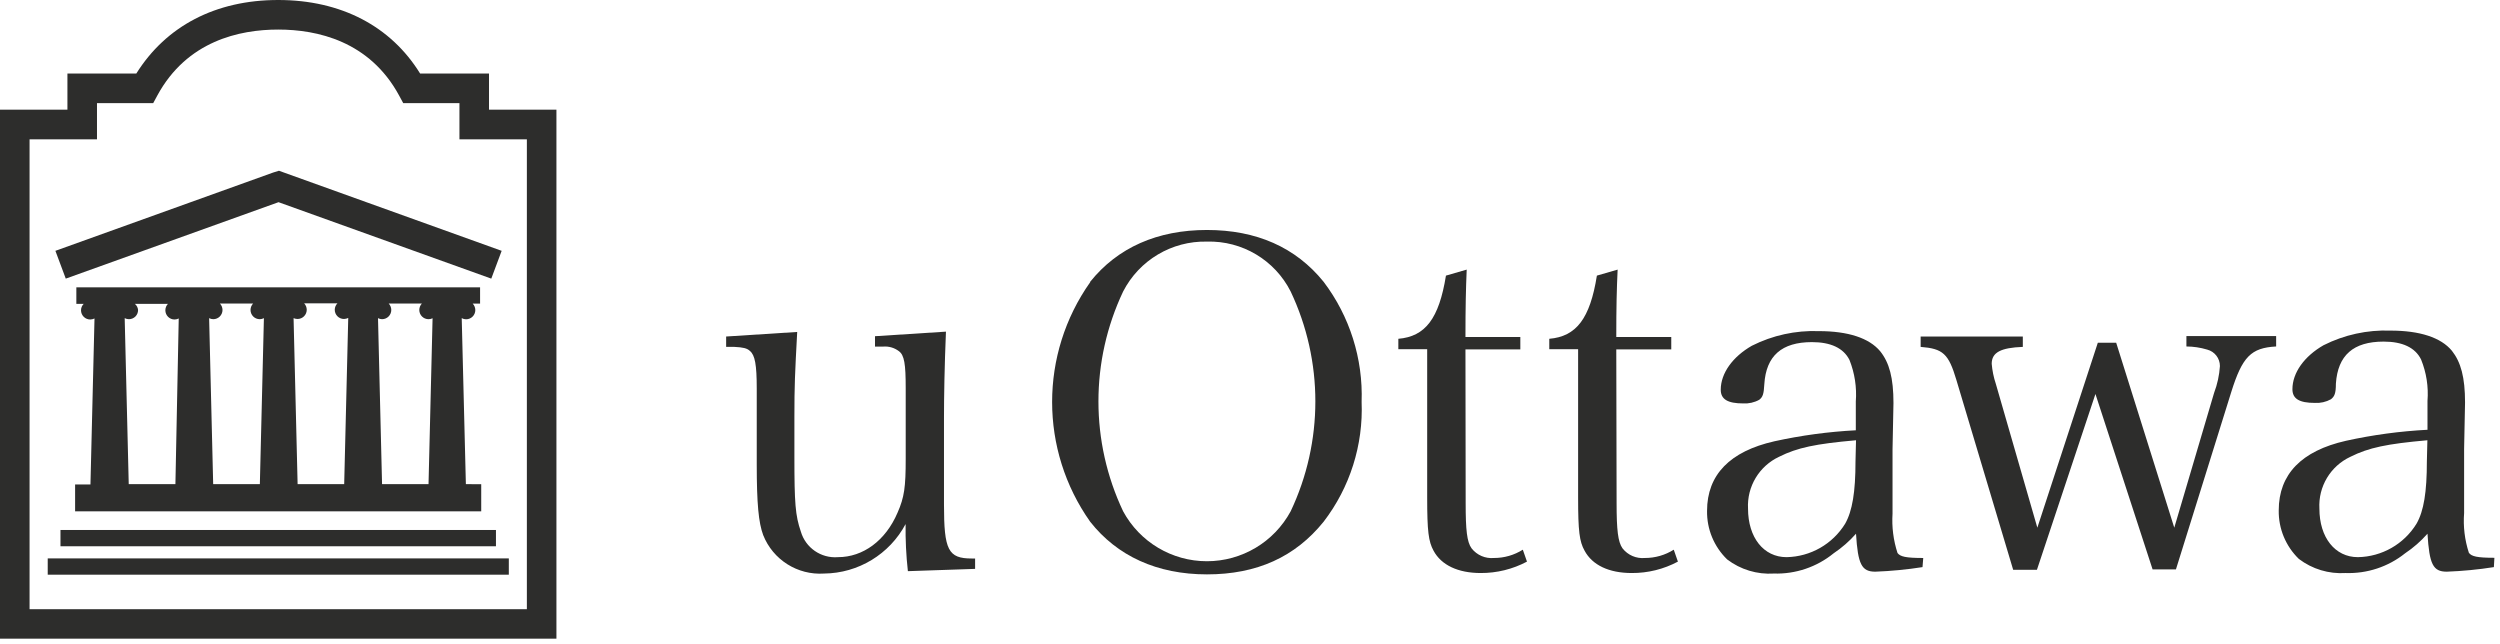
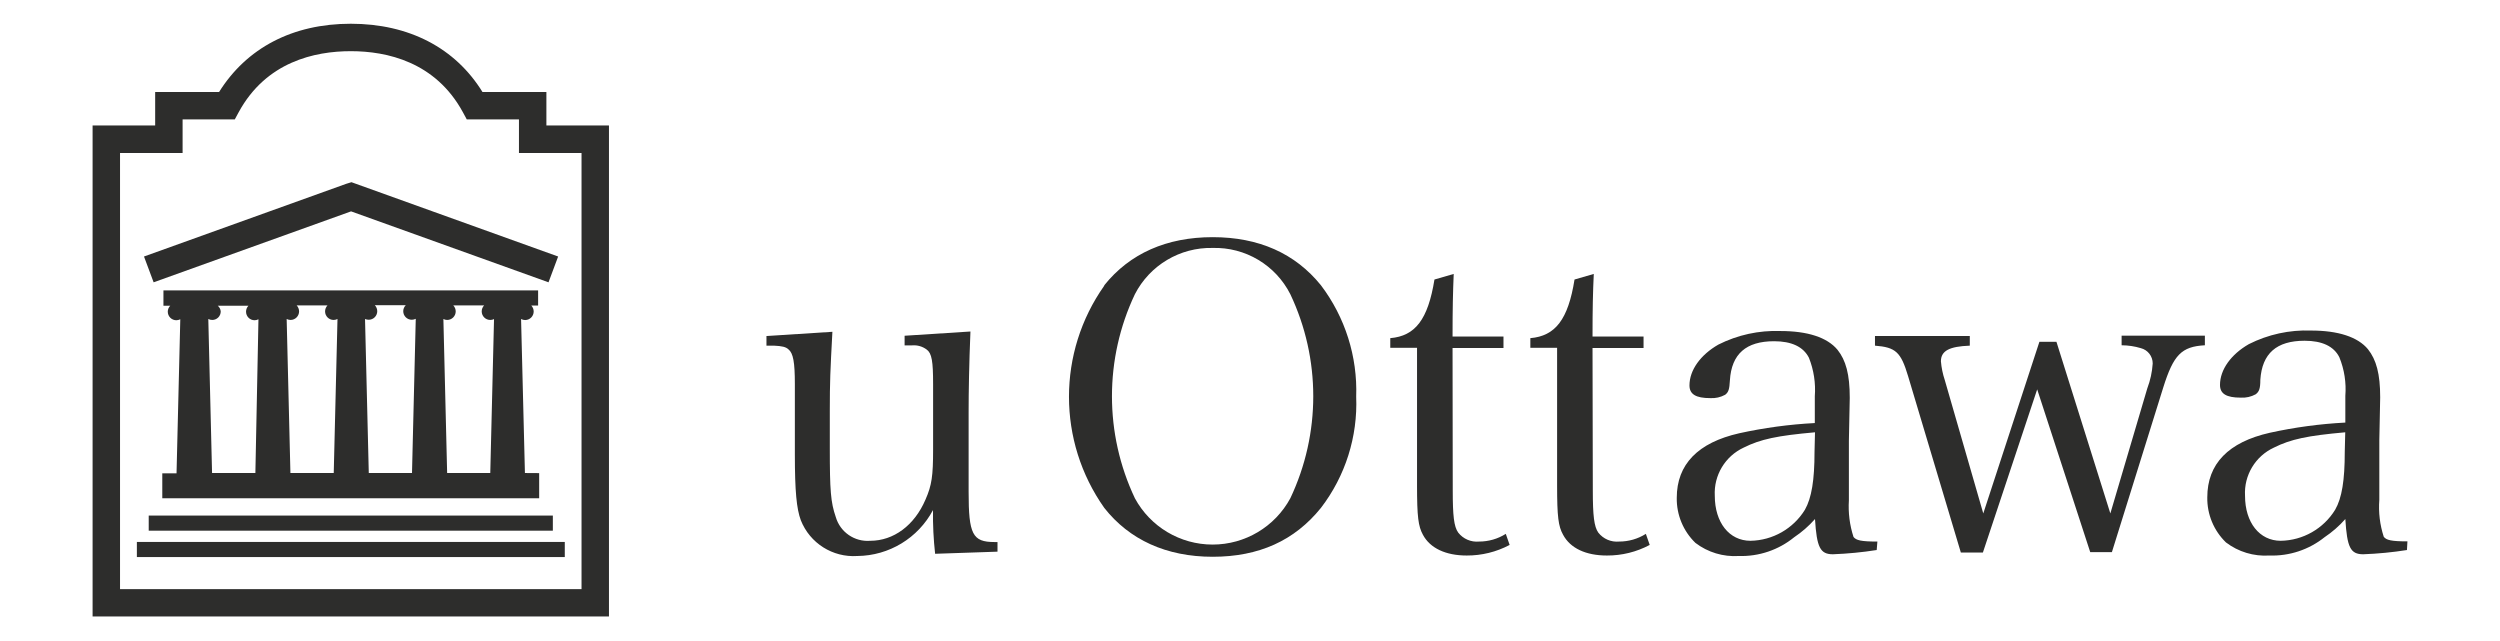
- <svg xmlns="http://www.w3.org/2000/svg" width="241px" height="62px" viewBox="0 0 241 62" version="1.1">
+ <svg xmlns="http://www.w3.org/2000/svg" viewBox="-9.618 -2.466 259.694 66.57" version="1.1">
  <g id="Symbols" stroke="none" stroke-width="1" fill="none" fill-rule="evenodd">
    <g id="Logo/01-primary/02-grey" fill="#2D2D2C">
      <g transform="translate(-0, 0)">
        <path d="M87.52,55.06 C87.352,53.553 87.278,52.036 87.3,50.52 C85.751,53.429 82.736,55.259 79.44,55.29 C76.885,55.461 74.512,53.961 73.57,51.58 C73.13,50.39 72.95,48.58 72.95,44.74 L72.95,37.45 C72.95,35.16 72.78,34.23 72.29,33.83 C72.02,33.57 71.63,33.48 70.79,33.44 L70,33.44 L70,32.44 L76.85,32 C76.63,36.1 76.58,37.16 76.58,40.21 L76.58,44.05 C76.58,48.5 76.67,49.7 77.2,51.24 C77.655,52.809 79.152,53.841 80.78,53.71 C83.2,53.71 85.37,52.12 86.52,49.43 C87.18,47.93 87.31,46.96 87.31,44.22 L87.31,37.42 C87.31,35.08 87.18,34.24 86.65,33.85 C86.221,33.525 85.687,33.368 85.15,33.41 L84.35,33.41 L84.35,32.41 L91.19,31.97 C91.05,35.29 91,38.29 91,40.29 L91,48.63 C91,53.04 91.4,53.84 93.69,53.84 L94,53.84 L94,54.84 L87.52,55.06 Z" id="Path" />
        <path d="M105.09,27.17 C107.74,23.86 111.58,22.17 116.35,22.17 C121.12,22.17 124.91,23.84 127.6,27.17 C130.114,30.491 131.406,34.577 131.26,38.74 C131.429,42.9 130.134,46.987 127.6,50.29 C124.86,53.69 121.16,55.37 116.35,55.37 C111.54,55.37 107.69,53.6 105.09,50.29 C100.203,43.373 100.203,34.127 105.09,27.21 L105.09,27.17 Z M108.27,49.29 C109.874,52.256 112.974,54.103 116.345,54.103 C119.716,54.103 122.816,52.256 124.42,49.29 C127.594,42.583 127.594,34.807 124.42,28.1 C122.888,25.07 119.744,23.196 116.35,23.29 C112.958,23.214 109.82,25.082 108.27,28.1 C105.096,34.807 105.096,42.583 108.27,49.29 L108.27,49.29 Z" id="Shape" />
        <path d="M141.29,48.49 C141.29,51.09 141.41,52.24 141.86,52.86 C142.374,53.518 143.189,53.868 144.02,53.79 C145.004,53.792 145.968,53.515 146.8,52.99 L147.2,54.14 C145.827,54.869 144.295,55.247 142.74,55.24 C140.58,55.24 138.94,54.49 138.19,53.08 C137.71,52.2 137.58,51.23 137.58,47.96 L137.58,33.66 L134.8,33.66 L134.8,32.66 C137.4,32.44 138.72,30.72 139.39,26.57 L141.39,25.99 C141.31,27.89 141.27,29.57 141.27,32.49 L146.56,32.49 L146.56,33.68 L141.27,33.68 L141.29,48.49 Z" id="Path" />
        <path d="M155.84,48.49 C155.84,51.09 155.97,52.24 156.41,52.86 C156.924,53.518 157.739,53.868 158.57,53.79 C159.554,53.792 160.518,53.515 161.35,52.99 L161.75,54.14 C160.381,54.871 158.852,55.249 157.3,55.24 C155.13,55.24 153.5,54.49 152.75,53.08 C152.26,52.2 152.13,51.23 152.13,47.96 L152.13,33.66 L149.35,33.66 L149.35,32.66 C151.95,32.44 153.28,30.72 153.94,26.57 L155.94,25.99 C155.85,27.89 155.81,29.57 155.81,32.49 L161.11,32.49 L161.11,33.68 L155.81,33.68 L155.84,48.49 Z" id="Path" />
        <path d="M185.33,54.67 C183.823,54.906 182.304,55.053 180.78,55.11 C179.46,55.11 179.1,54.4 178.92,51.45 C178.284,52.17 177.558,52.805 176.76,53.34 C175.137,54.662 173.092,55.354 171,55.29 C169.385,55.393 167.787,54.91 166.5,53.93 C165.234,52.705 164.532,51.011 164.56,49.25 C164.56,45.76 166.77,43.51 171.05,42.54 C173.633,41.972 176.259,41.617 178.9,41.48 L178.9,38.7 C179.003,37.338 178.794,35.97 178.29,34.7 C177.71,33.55 176.48,32.98 174.67,32.98 C171.76,32.98 170.25,34.3 170.08,37.04 C170.03,37.97 169.94,38.27 169.59,38.54 C169.117,38.801 168.579,38.922 168.04,38.89 C166.55,38.89 165.88,38.49 165.88,37.57 C165.88,35.98 167.03,34.39 168.88,33.33 C170.877,32.323 173.095,31.838 175.33,31.92 C178.15,31.92 180.18,32.58 181.25,33.86 C182.13,34.96 182.53,36.42 182.53,38.86 C182.53,38.99 182.53,38.99 182.44,43.32 L182.44,47.51 L182.44,49.51 C182.359,50.796 182.522,52.085 182.92,53.31 C183.19,53.66 183.71,53.79 185.4,53.79 L185.33,54.67 Z M178.92,42.44 C175,42.79 173.27,43.15 171.51,44.03 C169.584,44.929 168.396,46.907 168.51,49.03 C168.51,51.81 170.01,53.71 172.22,53.71 C174.529,53.669 176.658,52.455 177.87,50.49 C178.57,49.26 178.87,47.4 178.87,44.49 L178.92,42.44 Z" id="Shape" />
        <path d="M196.36,54.93 L194.07,54.93 L188.59,36.61 C187.84,34.1 187.31,33.61 185.15,33.44 L185.15,32.44 L195,32.44 L195,33.44 C192.88,33.52 192,33.97 192,35.07 C192.056,35.73 192.19,36.382 192.4,37.01 L196.4,50.87 L202.23,33.04 L204,33.04 L209.6,50.87 L213.44,37.87 C213.754,37.043 213.943,36.173 214,35.29 C214.001,34.541 213.495,33.887 212.77,33.7 C212.121,33.505 211.448,33.404 210.77,33.4 L210.77,32.4 L219.42,32.4 L219.42,33.4 C216.99,33.53 216.16,34.4 215.1,37.77 L209.76,54.89 L207.51,54.89 L202,37.98 L196.36,54.93 Z" id="Path" />
        <path d="M240.41,54.67 C238.907,54.907 237.391,55.054 235.87,55.11 C234.54,55.11 234.19,54.4 234.01,51.45 C233.374,52.17 232.648,52.805 231.85,53.34 C230.225,54.639 228.189,55.313 226.11,55.24 C224.495,55.343 222.897,54.86 221.61,53.88 C220.344,52.655 219.642,50.961 219.67,49.2 C219.67,45.71 221.87,43.46 226.16,42.49 C228.743,41.922 231.369,41.567 234.01,41.43 L234.01,38.65 C234.118,37.287 233.905,35.917 233.39,34.65 C232.82,33.5 231.59,32.93 229.78,32.93 C226.86,32.93 225.36,34.25 225.18,36.99 C225.18,37.92 225.05,38.22 224.7,38.49 C224.227,38.751 223.689,38.872 223.15,38.84 C221.65,38.84 220.99,38.44 220.99,37.52 C220.99,35.93 222.14,34.34 223.99,33.28 C225.987,32.273 228.205,31.788 230.44,31.87 C233.26,31.87 235.3,32.53 236.36,33.81 C237.23,34.91 237.63,36.37 237.63,38.81 C237.63,38.94 237.63,38.94 237.54,43.27 L237.54,47.46 L237.54,49.46 C237.441,50.754 237.598,52.056 238,53.29 C238.26,53.64 238.79,53.77 240.46,53.77 L240.41,54.67 Z M234,42.44 C230.08,42.79 228.35,43.15 226.59,44.03 C224.66,44.924 223.471,46.906 223.59,49.03 C223.59,51.81 225.09,53.71 227.3,53.71 C229.609,53.671 231.739,52.457 232.95,50.49 C233.66,49.26 233.95,47.4 233.95,44.49 L234,42.44 Z" id="Shape" />
        <path d="M13.14,7.09 L6.5,7.09 L6.5,10.57 L-2.87769808e-13,10.57 L-2.87769808e-13,61.57 L53.64,61.57 L53.64,10.57 L47.14,10.57 L47.14,7.09 L40.5,7.09 C37.68,2.52 32.87,0 26.82,0 C20.77,0 16,2.52 13.14,7.09 Z M13.92,9.94 L14.77,9.94 L15.17,9.2 C18.02,3.95 23.08,2.85 26.82,2.85 C30.56,2.85 35.62,3.95 38.47,9.2 L38.87,9.94 L44.29,9.94 L44.29,13.43 L50.79,13.43 L50.79,58.73 L2.85,58.73 L2.85,13.43 L9.35,13.43 L9.35,9.94 L13.92,9.94 Z" id="Shape" />
        <polygon id="Path" points="26.34 16.63 5.34 24.18 6.34 26.86 26.85 19.49 47.36 26.86 48.36 24.18 26.89 16.46" />
        <path d="M44.91,46.67 L44.51,30.67 C44.639,30.741 44.783,30.779 44.93,30.78 C45.422,30.78 45.82,30.382 45.82,29.89 C45.818,29.659 45.729,29.437 45.57,29.27 L46.28,29.27 L46.28,27.7 L7.36,27.7 L7.36,29.29 L8.07,29.29 C7.905,29.454 7.811,29.677 7.81,29.91 C7.81,30.148 7.905,30.376 8.074,30.543 C8.243,30.71 8.472,30.803 8.71,30.8 C8.849,30.795 8.985,30.761 9.11,30.7 L8.72,46.7 L7.24,46.7 L7.24,49.29 L46.39,49.29 L46.39,46.68 L44.91,46.67 Z M16.91,46.67 L12.41,46.67 L12.02,30.67 C12.147,30.735 12.287,30.769 12.43,30.77 C12.665,30.77 12.89,30.676 13.056,30.509 C13.221,30.342 13.313,30.115 13.31,29.88 C13.289,29.65 13.178,29.438 13,29.29 L16.19,29.29 C16.031,29.457 15.942,29.679 15.94,29.91 C15.94,30.402 16.338,30.8 16.83,30.8 C16.969,30.798 17.106,30.763 17.23,30.7 L16.91,46.67 Z M25.05,46.67 L20.55,46.67 L20.16,30.67 C20.284,30.733 20.421,30.768 20.56,30.77 C21.052,30.77 21.45,30.372 21.45,29.88 C21.448,29.649 21.359,29.427 21.2,29.26 L24.4,29.26 C24.241,29.427 24.152,29.649 24.15,29.88 C24.15,30.372 24.548,30.77 25.04,30.77 C25.179,30.769 25.316,30.735 25.44,30.67 L25.05,46.67 Z M33.18,46.67 L28.69,46.67 L28.3,30.67 C28.42,30.721 28.549,30.748 28.68,30.75 C29.172,30.75 29.57,30.352 29.57,29.86 C29.568,29.629 29.479,29.407 29.32,29.24 L32.53,29.24 C32.365,29.404 32.271,29.627 32.27,29.86 C32.27,30.352 32.668,30.75 33.16,30.75 C33.302,30.746 33.442,30.712 33.57,30.65 L33.18,46.67 Z M41.31,46.67 L36.83,46.67 L36.44,30.67 C36.56,30.733 36.694,30.768 36.83,30.77 C37.322,30.77 37.72,30.372 37.72,29.88 C37.718,29.649 37.629,29.427 37.47,29.26 L40.67,29.26 C40.511,29.427 40.422,29.649 40.42,29.88 C40.42,30.372 40.818,30.77 41.31,30.77 C41.445,30.771 41.579,30.74 41.7,30.68 L41.31,46.67 Z" id="Shape" />
        <rect id="Rectangle" x="5.83" y="51.09" width="41.98" height="1.57" />
        <rect id="Rectangle" x="4.6" y="53.83" width="44.45" height="1.57" />
      </g>
    </g>
  </g>
</svg>
